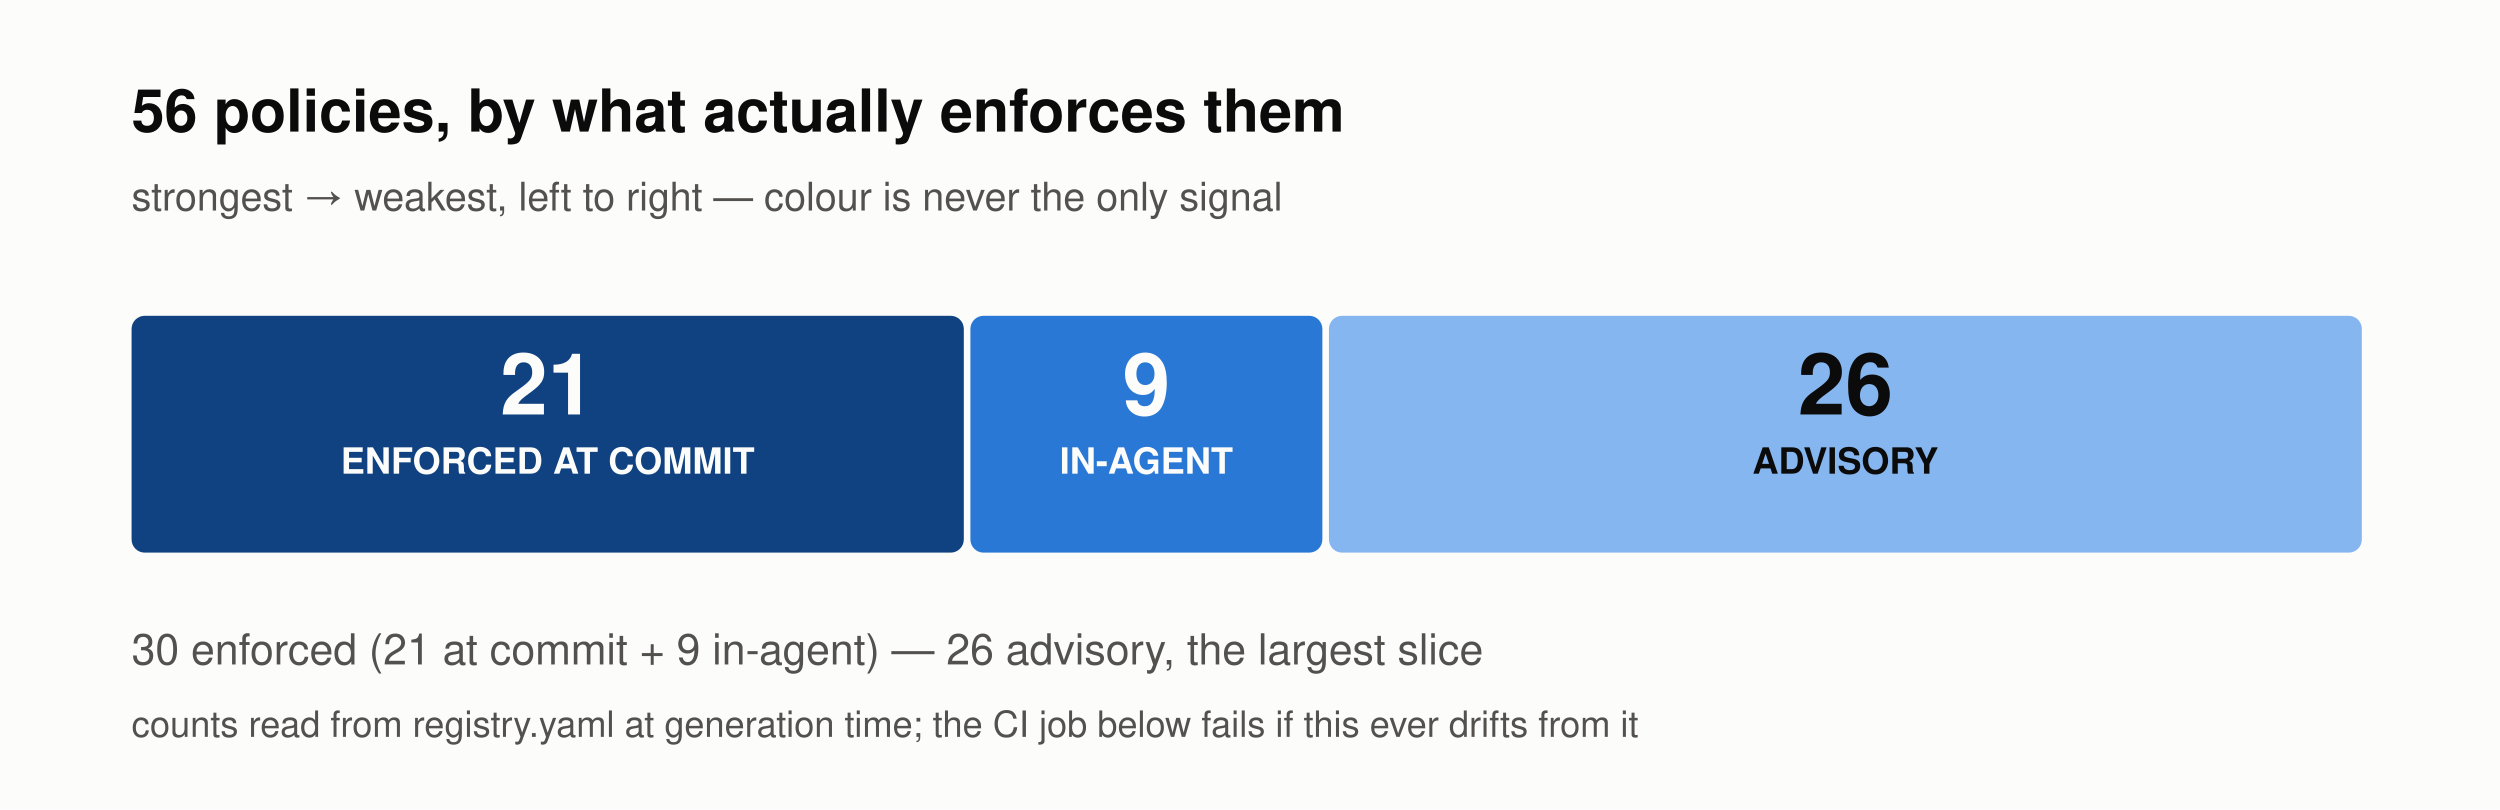
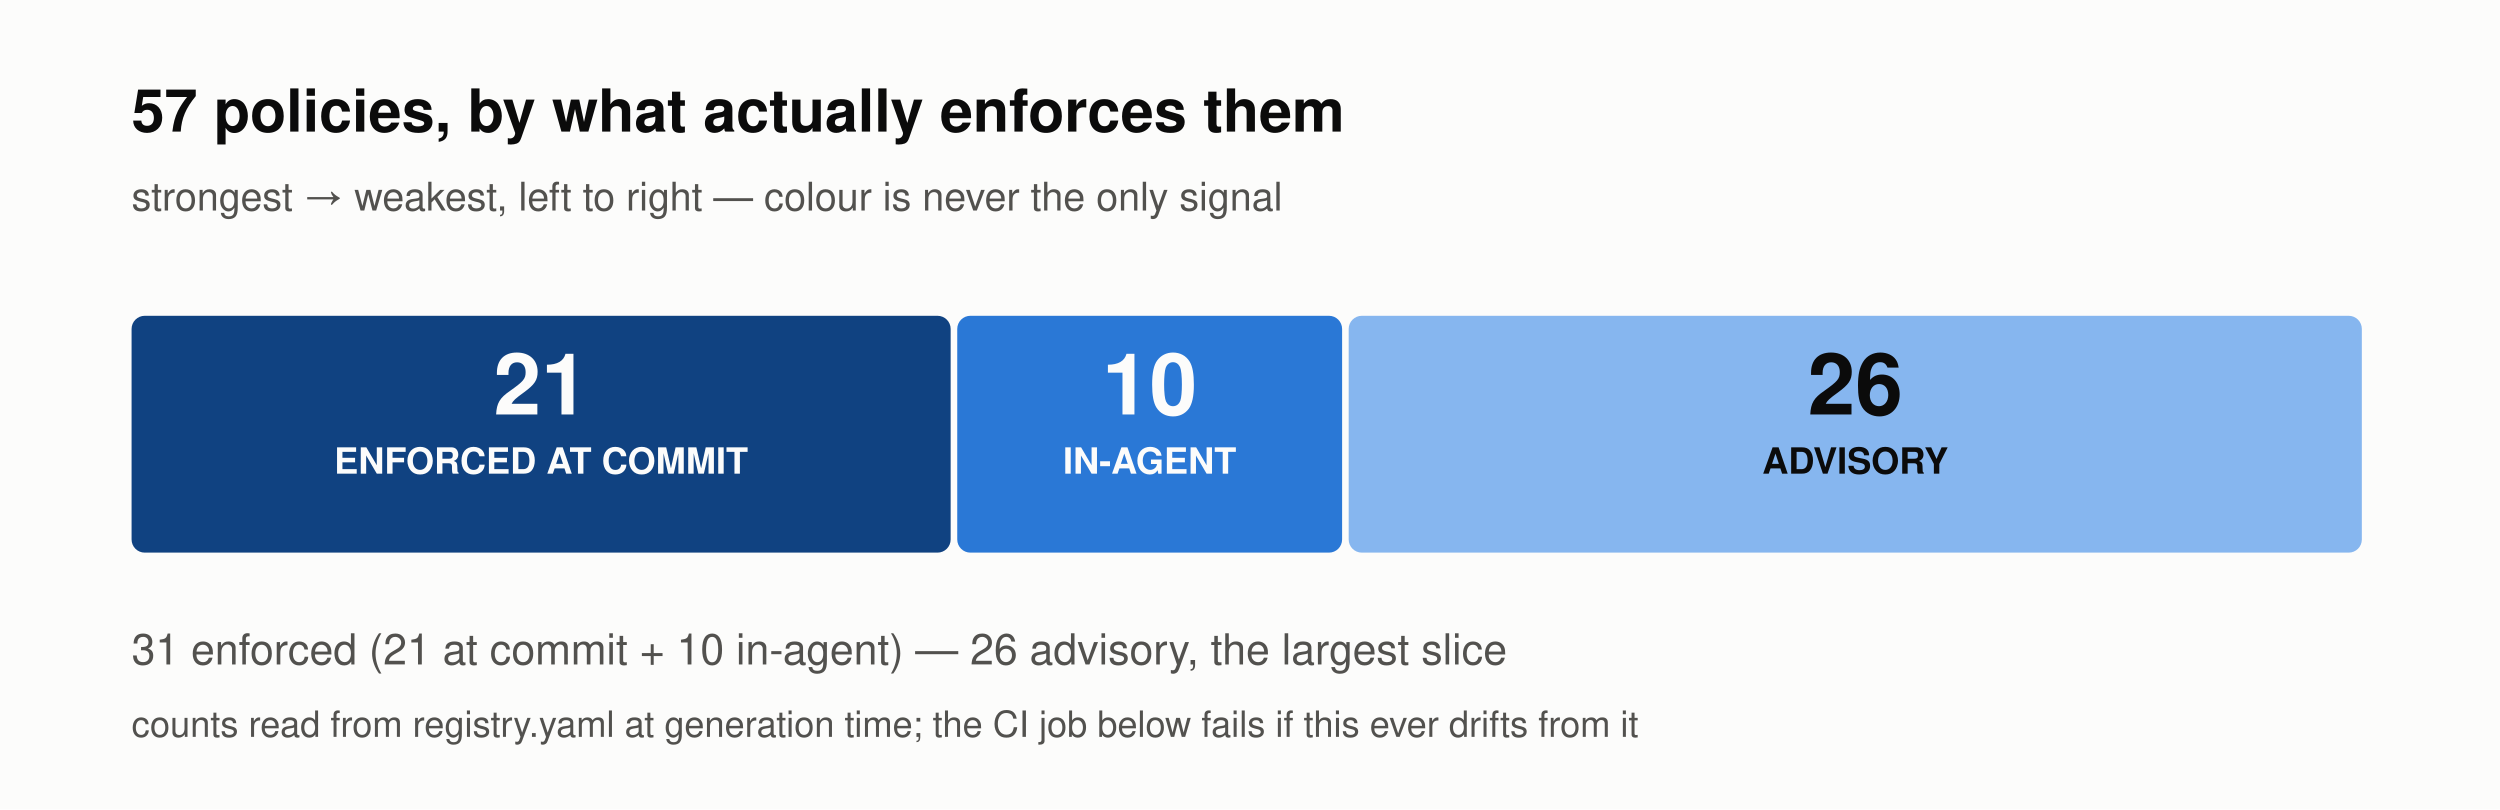
<svg xmlns="http://www.w3.org/2000/svg" width="760" height="246" viewBox="0 0 760 246" role="img" aria-labelledby="t d">
  <rect width="760" height="246" fill="#fcfcfb" />
-   <text x="40" y="40" font-family="-apple-system, BlinkMacSystemFont, 'Segoe UI', Helvetica, Arial, sans-serif" font-size="18" font-weight="600" fill="#0b0b0b" text-anchor="start">56 policies, by what actually enforces them</text>
+   <text x="40" y="40" font-family="-apple-system, BlinkMacSystemFont, 'Segoe UI', Helvetica, Arial, sans-serif" font-size="18" font-weight="600" fill="#0b0b0b" text-anchor="start">57 policies, by what actually enforces them</text>
  <text x="40" y="64" font-family="-apple-system, BlinkMacSystemFont, 'Segoe UI', Helvetica, Arial, sans-serif" font-size="12" font-weight="400" fill="#52514e" text-anchor="start">strongest → weakest, left to right — colour is never the only signal</text>
-   <rect x="40" y="96" width="253" height="72" rx="4" fill="#104281" />
-   <text x="166.5" y="126" font-family="-apple-system, BlinkMacSystemFont, 'Segoe UI', Helvetica, Arial, sans-serif" font-size="26" font-weight="700" fill="#fcfcfb" text-anchor="middle">21</text>
-   <text x="166.5" y="144" font-family="-apple-system, BlinkMacSystemFont, 'Segoe UI', Helvetica, Arial, sans-serif" font-size="11" font-weight="600" fill="#fcfcfb" text-anchor="middle">ENFORCED AT COMMIT</text>
-   <rect x="295" y="96" width="107" height="72" rx="4" fill="#2a78d6" />
-   <text x="348.5" y="126" font-family="-apple-system, BlinkMacSystemFont, 'Segoe UI', Helvetica, Arial, sans-serif" font-size="26" font-weight="700" fill="#fcfcfb" text-anchor="middle">9</text>
-   <text x="348.5" y="144" font-family="-apple-system, BlinkMacSystemFont, 'Segoe UI', Helvetica, Arial, sans-serif" font-size="11" font-weight="600" fill="#fcfcfb" text-anchor="middle">IN-AGENT</text>
-   <rect x="404" y="96" width="314" height="72" rx="4" fill="#86b6ef" />
-   <text x="561" y="126" font-family="-apple-system, BlinkMacSystemFont, 'Segoe UI', Helvetica, Arial, sans-serif" font-size="26" font-weight="700" fill="#0b0b0b" text-anchor="middle">26</text>
-   <text x="561" y="144" font-family="-apple-system, BlinkMacSystemFont, 'Segoe UI', Helvetica, Arial, sans-serif" font-size="11" font-weight="600" fill="#0b0b0b" text-anchor="middle">ADVISORY</text>
-   <text x="40" y="202" font-family="-apple-system, BlinkMacSystemFont, 'Segoe UI', Helvetica, Arial, sans-serif" font-size="13" font-weight="400" fill="#52514e" text-anchor="start">30 enforced (21 at commit + 9 in-agent) — 26 advisory, the largest slice</text>
+   <rect x="40" y="96" width="249" height="72" rx="4" fill="#104281" />
+   <text x="164.5" y="126" font-family="-apple-system, BlinkMacSystemFont, 'Segoe UI', Helvetica, Arial, sans-serif" font-size="26" font-weight="700" fill="#fcfcfb" text-anchor="middle">21</text>
+   <text x="164.5" y="144" font-family="-apple-system, BlinkMacSystemFont, 'Segoe UI', Helvetica, Arial, sans-serif" font-size="11" font-weight="600" fill="#fcfcfb" text-anchor="middle">ENFORCED AT COMMIT</text>
+   <rect x="291" y="96" width="117" height="72" rx="4" fill="#2a78d6" />
+   <text x="349.5" y="126" font-family="-apple-system, BlinkMacSystemFont, 'Segoe UI', Helvetica, Arial, sans-serif" font-size="26" font-weight="700" fill="#fcfcfb" text-anchor="middle">10</text>
+   <text x="349.5" y="144" font-family="-apple-system, BlinkMacSystemFont, 'Segoe UI', Helvetica, Arial, sans-serif" font-size="11" font-weight="600" fill="#fcfcfb" text-anchor="middle">IN-AGENT</text>
+   <rect x="410" y="96" width="308" height="72" rx="4" fill="#86b6ef" />
+   <text x="564" y="126" font-family="-apple-system, BlinkMacSystemFont, 'Segoe UI', Helvetica, Arial, sans-serif" font-size="26" font-weight="700" fill="#0b0b0b" text-anchor="middle">26</text>
+   <text x="564" y="144" font-family="-apple-system, BlinkMacSystemFont, 'Segoe UI', Helvetica, Arial, sans-serif" font-size="11" font-weight="600" fill="#0b0b0b" text-anchor="middle">ADVISORY</text>
+   <text x="40" y="202" font-family="-apple-system, BlinkMacSystemFont, 'Segoe UI', Helvetica, Arial, sans-serif" font-size="13" font-weight="400" fill="#52514e" text-anchor="start">31 enforced (21 at commit + 10 in-agent) — 26 advisory, the largest slice</text>
  <text x="40" y="224" font-family="-apple-system, BlinkMacSystemFont, 'Segoe UI', Helvetica, Arial, sans-serif" font-size="11" font-weight="400" fill="#52514e" text-anchor="start">counts read from registry.yaml at generation time; the CI job below fails if this ever drifts from it</text>
</svg>
